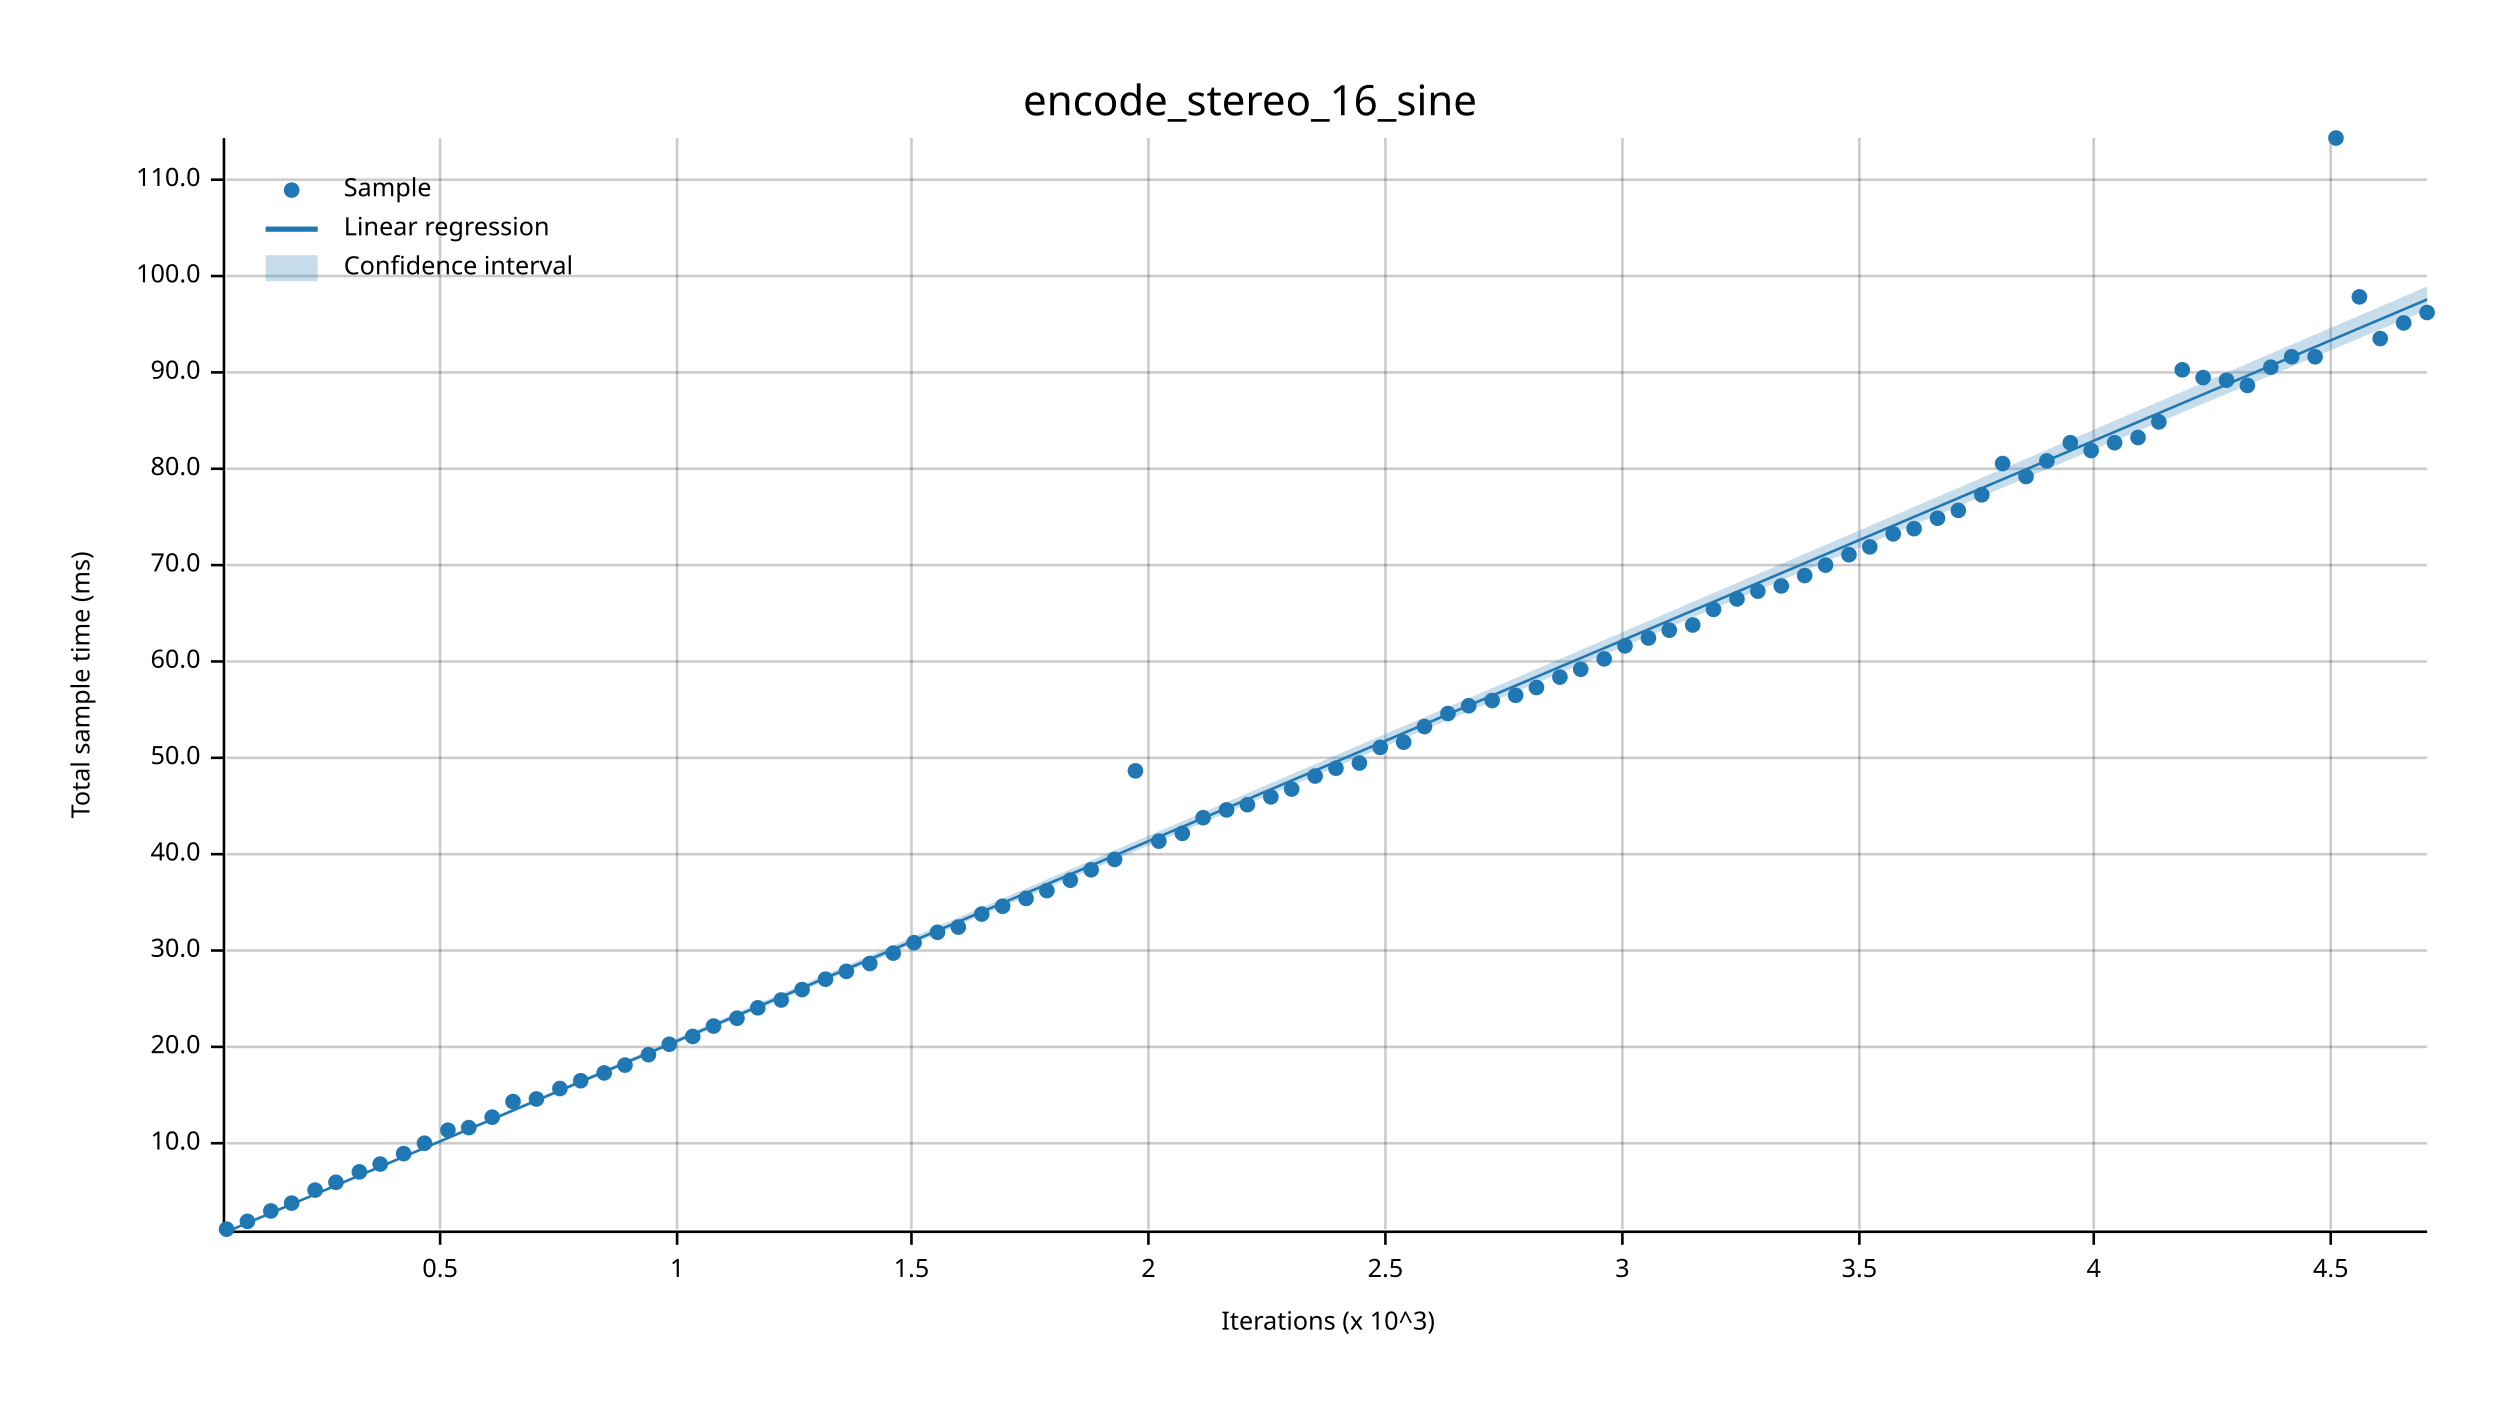
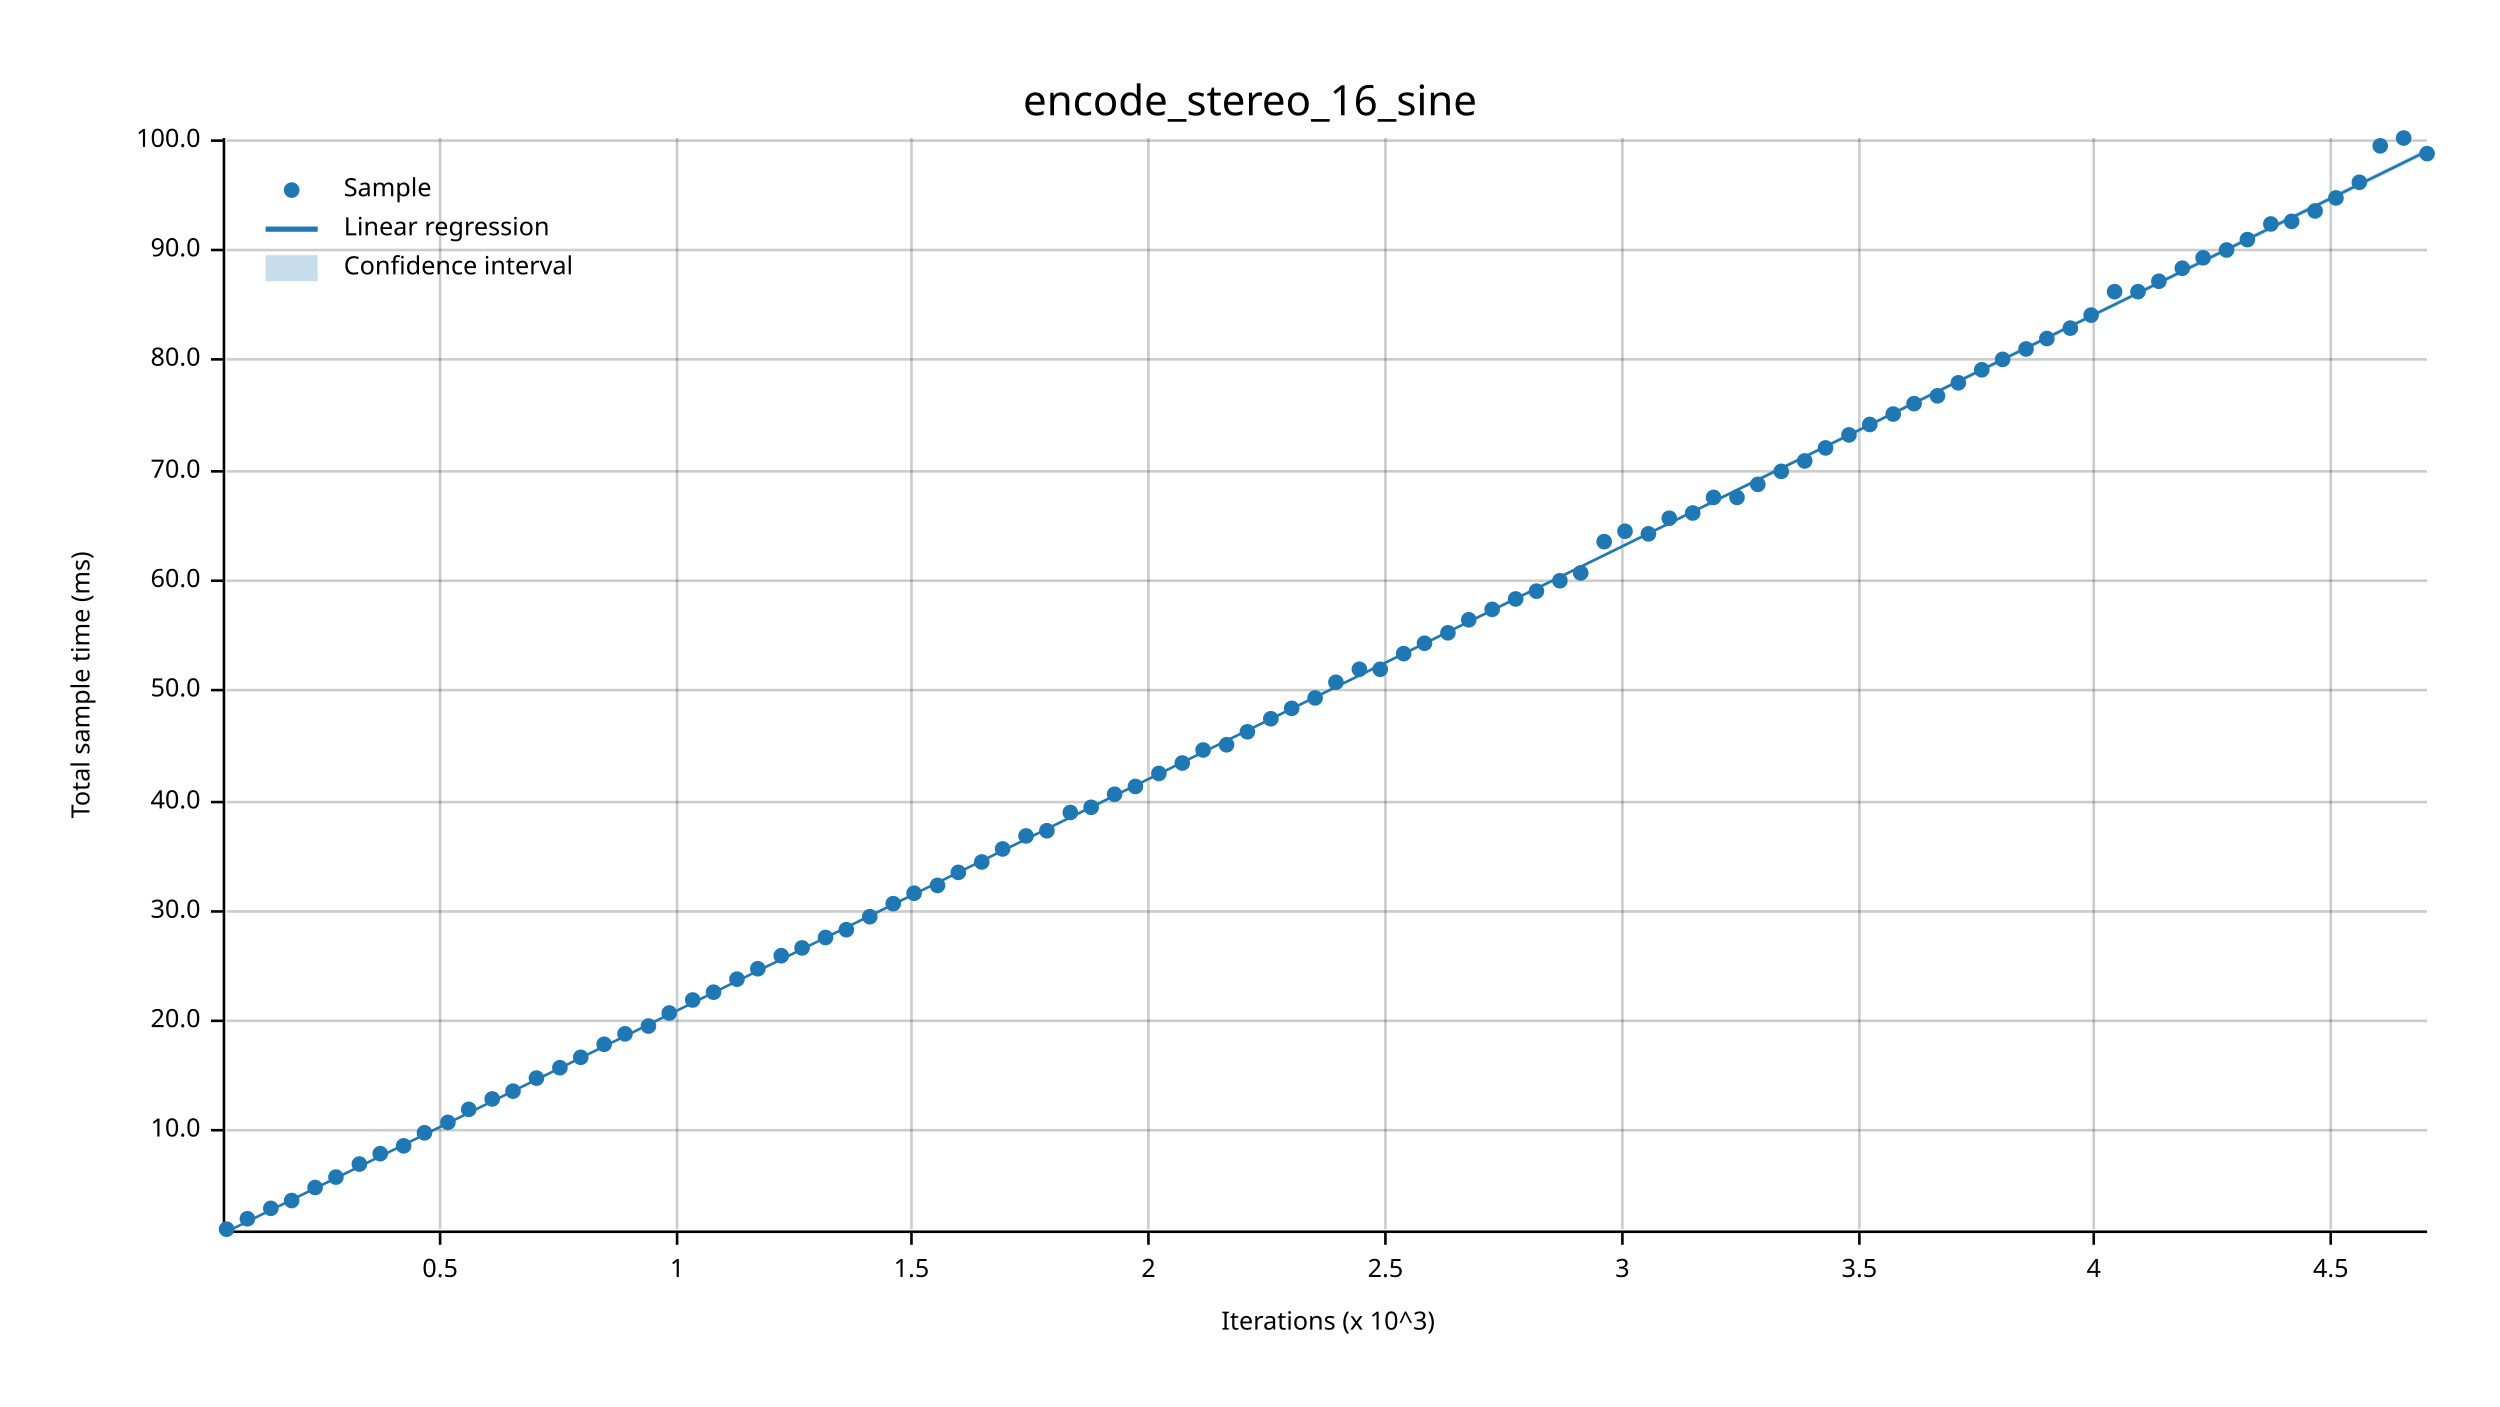
<svg xmlns="http://www.w3.org/2000/svg" width="960" height="540" viewBox="0 0 960 540">
  <text x="480" y="32" dy="0.76em" text-anchor="middle" font-family="sans-serif" font-size="16.129" opacity="1" fill="#000000">
encode_stereo_16_sine
</text>
  <text x="27" y="263" dy="0.76em" text-anchor="middle" font-family="sans-serif" font-size="9.677" opacity="1" fill="#000000" transform="rotate(270, 27, 263)">
Total sample time (ms)
</text>
  <text x="510" y="513" dy="-0.5ex" text-anchor="middle" font-family="sans-serif" font-size="9.677" opacity="1" fill="#000000">
Iterations (x 10^3)
</text>
  <line opacity="0.2" stroke="#000000" stroke-width="1" x1="169" y1="472" x2="169" y2="53" />
  <line opacity="0.2" stroke="#000000" stroke-width="1" x1="260" y1="472" x2="260" y2="53" />
  <line opacity="0.2" stroke="#000000" stroke-width="1" x1="350" y1="472" x2="350" y2="53" />
  <line opacity="0.2" stroke="#000000" stroke-width="1" x1="441" y1="472" x2="441" y2="53" />
  <line opacity="0.2" stroke="#000000" stroke-width="1" x1="532" y1="472" x2="532" y2="53" />
  <line opacity="0.2" stroke="#000000" stroke-width="1" x1="623" y1="472" x2="623" y2="53" />
  <line opacity="0.2" stroke="#000000" stroke-width="1" x1="714" y1="472" x2="714" y2="53" />
  <line opacity="0.2" stroke="#000000" stroke-width="1" x1="804" y1="472" x2="804" y2="53" />
  <line opacity="0.2" stroke="#000000" stroke-width="1" x1="895" y1="472" x2="895" y2="53" />
-   <line opacity="0.2" stroke="#000000" stroke-width="1" x1="87" y1="439" x2="932" y2="439" />
-   <line opacity="0.2" stroke="#000000" stroke-width="1" x1="87" y1="402" x2="932" y2="402" />
-   <line opacity="0.2" stroke="#000000" stroke-width="1" x1="87" y1="365" x2="932" y2="365" />
-   <line opacity="0.2" stroke="#000000" stroke-width="1" x1="87" y1="328" x2="932" y2="328" />
-   <line opacity="0.2" stroke="#000000" stroke-width="1" x1="87" y1="291" x2="932" y2="291" />
-   <line opacity="0.2" stroke="#000000" stroke-width="1" x1="87" y1="254" x2="932" y2="254" />
-   <line opacity="0.2" stroke="#000000" stroke-width="1" x1="87" y1="217" x2="932" y2="217" />
-   <line opacity="0.2" stroke="#000000" stroke-width="1" x1="87" y1="180" x2="932" y2="180" />
-   <line opacity="0.2" stroke="#000000" stroke-width="1" x1="87" y1="143" x2="932" y2="143" />
-   <line opacity="0.2" stroke="#000000" stroke-width="1" x1="87" y1="106" x2="932" y2="106" />
-   <line opacity="0.2" stroke="#000000" stroke-width="1" x1="87" y1="69" x2="932" y2="69" />
+   <line opacity="0.2" stroke="#000000" stroke-width="1" x1="87" y1="434" x2="932" y2="434" />
+   <line opacity="0.2" stroke="#000000" stroke-width="1" x1="87" y1="392" x2="932" y2="392" />
+   <line opacity="0.2" stroke="#000000" stroke-width="1" x1="87" y1="350" x2="932" y2="350" />
+   <line opacity="0.2" stroke="#000000" stroke-width="1" x1="87" y1="308" x2="932" y2="308" />
+   <line opacity="0.2" stroke="#000000" stroke-width="1" x1="87" y1="265" x2="932" y2="265" />
+   <line opacity="0.2" stroke="#000000" stroke-width="1" x1="87" y1="223" x2="932" y2="223" />
+   <line opacity="0.2" stroke="#000000" stroke-width="1" x1="87" y1="181" x2="932" y2="181" />
+   <line opacity="0.2" stroke="#000000" stroke-width="1" x1="87" y1="138" x2="932" y2="138" />
+   <line opacity="0.2" stroke="#000000" stroke-width="1" x1="87" y1="96" x2="932" y2="96" />
+   <line opacity="0.2" stroke="#000000" stroke-width="1" x1="87" y1="54" x2="932" y2="54" />
  <polyline fill="none" opacity="1" stroke="#000000" stroke-width="1" points="86,53 86,472 " />
-   <text x="77" y="439" dy="0.5ex" text-anchor="end" font-family="sans-serif" font-size="9.677" opacity="1" fill="#000000">
+   <text x="77" y="434" dy="0.5ex" text-anchor="end" font-family="sans-serif" font-size="9.677" opacity="1" fill="#000000">
10.0
</text>
-   <polyline fill="none" opacity="1" stroke="#000000" stroke-width="1" points="81,439 86,439 " />
-   <text x="77" y="402" dy="0.5ex" text-anchor="end" font-family="sans-serif" font-size="9.677" opacity="1" fill="#000000">
+   <polyline fill="none" opacity="1" stroke="#000000" stroke-width="1" points="81,434 86,434 " />
+   <text x="77" y="392" dy="0.5ex" text-anchor="end" font-family="sans-serif" font-size="9.677" opacity="1" fill="#000000">
20.0
</text>
-   <polyline fill="none" opacity="1" stroke="#000000" stroke-width="1" points="81,402 86,402 " />
-   <text x="77" y="365" dy="0.5ex" text-anchor="end" font-family="sans-serif" font-size="9.677" opacity="1" fill="#000000">
+   <polyline fill="none" opacity="1" stroke="#000000" stroke-width="1" points="81,392 86,392 " />
+   <text x="77" y="350" dy="0.5ex" text-anchor="end" font-family="sans-serif" font-size="9.677" opacity="1" fill="#000000">
30.0
</text>
-   <polyline fill="none" opacity="1" stroke="#000000" stroke-width="1" points="81,365 86,365 " />
-   <text x="77" y="328" dy="0.5ex" text-anchor="end" font-family="sans-serif" font-size="9.677" opacity="1" fill="#000000">
+   <polyline fill="none" opacity="1" stroke="#000000" stroke-width="1" points="81,350 86,350 " />
+   <text x="77" y="308" dy="0.5ex" text-anchor="end" font-family="sans-serif" font-size="9.677" opacity="1" fill="#000000">
40.0
</text>
-   <polyline fill="none" opacity="1" stroke="#000000" stroke-width="1" points="81,328 86,328 " />
-   <text x="77" y="291" dy="0.5ex" text-anchor="end" font-family="sans-serif" font-size="9.677" opacity="1" fill="#000000">
+   <polyline fill="none" opacity="1" stroke="#000000" stroke-width="1" points="81,308 86,308 " />
+   <text x="77" y="265" dy="0.5ex" text-anchor="end" font-family="sans-serif" font-size="9.677" opacity="1" fill="#000000">
50.0
</text>
-   <polyline fill="none" opacity="1" stroke="#000000" stroke-width="1" points="81,291 86,291 " />
-   <text x="77" y="254" dy="0.5ex" text-anchor="end" font-family="sans-serif" font-size="9.677" opacity="1" fill="#000000">
+   <polyline fill="none" opacity="1" stroke="#000000" stroke-width="1" points="81,265 86,265 " />
+   <text x="77" y="223" dy="0.5ex" text-anchor="end" font-family="sans-serif" font-size="9.677" opacity="1" fill="#000000">
60.0
</text>
-   <polyline fill="none" opacity="1" stroke="#000000" stroke-width="1" points="81,254 86,254 " />
-   <text x="77" y="217" dy="0.5ex" text-anchor="end" font-family="sans-serif" font-size="9.677" opacity="1" fill="#000000">
+   <polyline fill="none" opacity="1" stroke="#000000" stroke-width="1" points="81,223 86,223 " />
+   <text x="77" y="181" dy="0.5ex" text-anchor="end" font-family="sans-serif" font-size="9.677" opacity="1" fill="#000000">
70.0
</text>
-   <polyline fill="none" opacity="1" stroke="#000000" stroke-width="1" points="81,217 86,217 " />
-   <text x="77" y="180" dy="0.5ex" text-anchor="end" font-family="sans-serif" font-size="9.677" opacity="1" fill="#000000">
+   <polyline fill="none" opacity="1" stroke="#000000" stroke-width="1" points="81,181 86,181 " />
+   <text x="77" y="138" dy="0.5ex" text-anchor="end" font-family="sans-serif" font-size="9.677" opacity="1" fill="#000000">
80.0
</text>
-   <polyline fill="none" opacity="1" stroke="#000000" stroke-width="1" points="81,180 86,180 " />
-   <text x="77" y="143" dy="0.5ex" text-anchor="end" font-family="sans-serif" font-size="9.677" opacity="1" fill="#000000">
+   <polyline fill="none" opacity="1" stroke="#000000" stroke-width="1" points="81,138 86,138 " />
+   <text x="77" y="96" dy="0.5ex" text-anchor="end" font-family="sans-serif" font-size="9.677" opacity="1" fill="#000000">
90.0
</text>
-   <polyline fill="none" opacity="1" stroke="#000000" stroke-width="1" points="81,143 86,143 " />
-   <text x="77" y="106" dy="0.5ex" text-anchor="end" font-family="sans-serif" font-size="9.677" opacity="1" fill="#000000">
+   <polyline fill="none" opacity="1" stroke="#000000" stroke-width="1" points="81,96 86,96 " />
+   <text x="77" y="54" dy="0.5ex" text-anchor="end" font-family="sans-serif" font-size="9.677" opacity="1" fill="#000000">
100.0
</text>
-   <polyline fill="none" opacity="1" stroke="#000000" stroke-width="1" points="81,106 86,106 " />
-   <text x="77" y="69" dy="0.5ex" text-anchor="end" font-family="sans-serif" font-size="9.677" opacity="1" fill="#000000">
- 110.0
- </text>
-   <polyline fill="none" opacity="1" stroke="#000000" stroke-width="1" points="81,69 86,69 " />
+   <polyline fill="none" opacity="1" stroke="#000000" stroke-width="1" points="81,54 86,54 " />
  <polyline fill="none" opacity="1" stroke="#000000" stroke-width="1" points="87,473 932,473 " />
  <text x="169" y="483" dy="0.76em" text-anchor="middle" font-family="sans-serif" font-size="9.677" opacity="1" fill="#000000">
0.5
</text>
  <polyline fill="none" opacity="1" stroke="#000000" stroke-width="1" points="169,473 169,478 " />
  <text x="260" y="483" dy="0.76em" text-anchor="middle" font-family="sans-serif" font-size="9.677" opacity="1" fill="#000000">
1
</text>
  <polyline fill="none" opacity="1" stroke="#000000" stroke-width="1" points="260,473 260,478 " />
  <text x="350" y="483" dy="0.76em" text-anchor="middle" font-family="sans-serif" font-size="9.677" opacity="1" fill="#000000">
1.5
</text>
  <polyline fill="none" opacity="1" stroke="#000000" stroke-width="1" points="350,473 350,478 " />
  <text x="441" y="483" dy="0.76em" text-anchor="middle" font-family="sans-serif" font-size="9.677" opacity="1" fill="#000000">
2
</text>
  <polyline fill="none" opacity="1" stroke="#000000" stroke-width="1" points="441,473 441,478 " />
  <text x="532" y="483" dy="0.76em" text-anchor="middle" font-family="sans-serif" font-size="9.677" opacity="1" fill="#000000">
2.5
</text>
  <polyline fill="none" opacity="1" stroke="#000000" stroke-width="1" points="532,473 532,478 " />
  <text x="623" y="483" dy="0.76em" text-anchor="middle" font-family="sans-serif" font-size="9.677" opacity="1" fill="#000000">
3
</text>
  <polyline fill="none" opacity="1" stroke="#000000" stroke-width="1" points="623,473 623,478 " />
  <text x="714" y="483" dy="0.76em" text-anchor="middle" font-family="sans-serif" font-size="9.677" opacity="1" fill="#000000">
3.5
</text>
  <polyline fill="none" opacity="1" stroke="#000000" stroke-width="1" points="714,473 714,478 " />
  <text x="804" y="483" dy="0.76em" text-anchor="middle" font-family="sans-serif" font-size="9.677" opacity="1" fill="#000000">
4
</text>
  <polyline fill="none" opacity="1" stroke="#000000" stroke-width="1" points="804,473 804,478 " />
  <text x="895" y="483" dy="0.76em" text-anchor="middle" font-family="sans-serif" font-size="9.677" opacity="1" fill="#000000">
4.5
</text>
  <polyline fill="none" opacity="1" stroke="#000000" stroke-width="1" points="895,473 895,478 " />
  <circle cx="87" cy="472" r="3" opacity="1" fill="#1F78B4" stroke="none" stroke-width="1" />
-   <circle cx="95" cy="469" r="3" opacity="1" fill="#1F78B4" stroke="none" stroke-width="1" />
-   <circle cx="104" cy="465" r="3" opacity="1" fill="#1F78B4" stroke="none" stroke-width="1" />
-   <circle cx="112" cy="462" r="3" opacity="1" fill="#1F78B4" stroke="none" stroke-width="1" />
-   <circle cx="121" cy="457" r="3" opacity="1" fill="#1F78B4" stroke="none" stroke-width="1" />
-   <circle cx="129" cy="454" r="3" opacity="1" fill="#1F78B4" stroke="none" stroke-width="1" />
-   <circle cx="138" cy="450" r="3" opacity="1" fill="#1F78B4" stroke="none" stroke-width="1" />
-   <circle cx="146" cy="447" r="3" opacity="1" fill="#1F78B4" stroke="none" stroke-width="1" />
-   <circle cx="155" cy="443" r="3" opacity="1" fill="#1F78B4" stroke="none" stroke-width="1" />
-   <circle cx="163" cy="439" r="3" opacity="1" fill="#1F78B4" stroke="none" stroke-width="1" />
-   <circle cx="172" cy="434" r="3" opacity="1" fill="#1F78B4" stroke="none" stroke-width="1" />
-   <circle cx="180" cy="433" r="3" opacity="1" fill="#1F78B4" stroke="none" stroke-width="1" />
-   <circle cx="189" cy="429" r="3" opacity="1" fill="#1F78B4" stroke="none" stroke-width="1" />
-   <circle cx="197" cy="423" r="3" opacity="1" fill="#1F78B4" stroke="none" stroke-width="1" />
-   <circle cx="206" cy="422" r="3" opacity="1" fill="#1F78B4" stroke="none" stroke-width="1" />
-   <circle cx="215" cy="418" r="3" opacity="1" fill="#1F78B4" stroke="none" stroke-width="1" />
-   <circle cx="223" cy="415" r="3" opacity="1" fill="#1F78B4" stroke="none" stroke-width="1" />
-   <circle cx="232" cy="412" r="3" opacity="1" fill="#1F78B4" stroke="none" stroke-width="1" />
-   <circle cx="240" cy="409" r="3" opacity="1" fill="#1F78B4" stroke="none" stroke-width="1" />
-   <circle cx="249" cy="405" r="3" opacity="1" fill="#1F78B4" stroke="none" stroke-width="1" />
-   <circle cx="257" cy="401" r="3" opacity="1" fill="#1F78B4" stroke="none" stroke-width="1" />
-   <circle cx="266" cy="398" r="3" opacity="1" fill="#1F78B4" stroke="none" stroke-width="1" />
-   <circle cx="274" cy="394" r="3" opacity="1" fill="#1F78B4" stroke="none" stroke-width="1" />
-   <circle cx="283" cy="391" r="3" opacity="1" fill="#1F78B4" stroke="none" stroke-width="1" />
-   <circle cx="291" cy="387" r="3" opacity="1" fill="#1F78B4" stroke="none" stroke-width="1" />
-   <circle cx="300" cy="384" r="3" opacity="1" fill="#1F78B4" stroke="none" stroke-width="1" />
-   <circle cx="308" cy="380" r="3" opacity="1" fill="#1F78B4" stroke="none" stroke-width="1" />
-   <circle cx="317" cy="376" r="3" opacity="1" fill="#1F78B4" stroke="none" stroke-width="1" />
-   <circle cx="325" cy="373" r="3" opacity="1" fill="#1F78B4" stroke="none" stroke-width="1" />
-   <circle cx="334" cy="370" r="3" opacity="1" fill="#1F78B4" stroke="none" stroke-width="1" />
-   <circle cx="343" cy="366" r="3" opacity="1" fill="#1F78B4" stroke="none" stroke-width="1" />
-   <circle cx="351" cy="362" r="3" opacity="1" fill="#1F78B4" stroke="none" stroke-width="1" />
-   <circle cx="360" cy="358" r="3" opacity="1" fill="#1F78B4" stroke="none" stroke-width="1" />
-   <circle cx="368" cy="356" r="3" opacity="1" fill="#1F78B4" stroke="none" stroke-width="1" />
-   <circle cx="377" cy="351" r="3" opacity="1" fill="#1F78B4" stroke="none" stroke-width="1" />
-   <circle cx="385" cy="348" r="3" opacity="1" fill="#1F78B4" stroke="none" stroke-width="1" />
-   <circle cx="394" cy="345" r="3" opacity="1" fill="#1F78B4" stroke="none" stroke-width="1" />
-   <circle cx="402" cy="342" r="3" opacity="1" fill="#1F78B4" stroke="none" stroke-width="1" />
-   <circle cx="411" cy="338" r="3" opacity="1" fill="#1F78B4" stroke="none" stroke-width="1" />
-   <circle cx="419" cy="334" r="3" opacity="1" fill="#1F78B4" stroke="none" stroke-width="1" />
-   <circle cx="428" cy="330" r="3" opacity="1" fill="#1F78B4" stroke="none" stroke-width="1" />
-   <circle cx="436" cy="296" r="3" opacity="1" fill="#1F78B4" stroke="none" stroke-width="1" />
-   <circle cx="445" cy="323" r="3" opacity="1" fill="#1F78B4" stroke="none" stroke-width="1" />
-   <circle cx="454" cy="320" r="3" opacity="1" fill="#1F78B4" stroke="none" stroke-width="1" />
-   <circle cx="462" cy="314" r="3" opacity="1" fill="#1F78B4" stroke="none" stroke-width="1" />
-   <circle cx="471" cy="311" r="3" opacity="1" fill="#1F78B4" stroke="none" stroke-width="1" />
-   <circle cx="479" cy="309" r="3" opacity="1" fill="#1F78B4" stroke="none" stroke-width="1" />
-   <circle cx="488" cy="306" r="3" opacity="1" fill="#1F78B4" stroke="none" stroke-width="1" />
-   <circle cx="496" cy="303" r="3" opacity="1" fill="#1F78B4" stroke="none" stroke-width="1" />
-   <circle cx="505" cy="298" r="3" opacity="1" fill="#1F78B4" stroke="none" stroke-width="1" />
-   <circle cx="513" cy="295" r="3" opacity="1" fill="#1F78B4" stroke="none" stroke-width="1" />
-   <circle cx="522" cy="293" r="3" opacity="1" fill="#1F78B4" stroke="none" stroke-width="1" />
-   <circle cx="530" cy="287" r="3" opacity="1" fill="#1F78B4" stroke="none" stroke-width="1" />
-   <circle cx="539" cy="285" r="3" opacity="1" fill="#1F78B4" stroke="none" stroke-width="1" />
-   <circle cx="547" cy="279" r="3" opacity="1" fill="#1F78B4" stroke="none" stroke-width="1" />
-   <circle cx="556" cy="274" r="3" opacity="1" fill="#1F78B4" stroke="none" stroke-width="1" />
-   <circle cx="564" cy="271" r="3" opacity="1" fill="#1F78B4" stroke="none" stroke-width="1" />
-   <circle cx="573" cy="269" r="3" opacity="1" fill="#1F78B4" stroke="none" stroke-width="1" />
-   <circle cx="582" cy="267" r="3" opacity="1" fill="#1F78B4" stroke="none" stroke-width="1" />
-   <circle cx="590" cy="264" r="3" opacity="1" fill="#1F78B4" stroke="none" stroke-width="1" />
-   <circle cx="599" cy="260" r="3" opacity="1" fill="#1F78B4" stroke="none" stroke-width="1" />
-   <circle cx="607" cy="257" r="3" opacity="1" fill="#1F78B4" stroke="none" stroke-width="1" />
-   <circle cx="616" cy="253" r="3" opacity="1" fill="#1F78B4" stroke="none" stroke-width="1" />
-   <circle cx="624" cy="248" r="3" opacity="1" fill="#1F78B4" stroke="none" stroke-width="1" />
-   <circle cx="633" cy="245" r="3" opacity="1" fill="#1F78B4" stroke="none" stroke-width="1" />
-   <circle cx="641" cy="242" r="3" opacity="1" fill="#1F78B4" stroke="none" stroke-width="1" />
-   <circle cx="650" cy="240" r="3" opacity="1" fill="#1F78B4" stroke="none" stroke-width="1" />
-   <circle cx="658" cy="234" r="3" opacity="1" fill="#1F78B4" stroke="none" stroke-width="1" />
-   <circle cx="667" cy="230" r="3" opacity="1" fill="#1F78B4" stroke="none" stroke-width="1" />
-   <circle cx="675" cy="227" r="3" opacity="1" fill="#1F78B4" stroke="none" stroke-width="1" />
-   <circle cx="684" cy="225" r="3" opacity="1" fill="#1F78B4" stroke="none" stroke-width="1" />
-   <circle cx="693" cy="221" r="3" opacity="1" fill="#1F78B4" stroke="none" stroke-width="1" />
-   <circle cx="701" cy="217" r="3" opacity="1" fill="#1F78B4" stroke="none" stroke-width="1" />
-   <circle cx="710" cy="213" r="3" opacity="1" fill="#1F78B4" stroke="none" stroke-width="1" />
-   <circle cx="718" cy="210" r="3" opacity="1" fill="#1F78B4" stroke="none" stroke-width="1" />
-   <circle cx="727" cy="205" r="3" opacity="1" fill="#1F78B4" stroke="none" stroke-width="1" />
-   <circle cx="735" cy="203" r="3" opacity="1" fill="#1F78B4" stroke="none" stroke-width="1" />
-   <circle cx="744" cy="199" r="3" opacity="1" fill="#1F78B4" stroke="none" stroke-width="1" />
-   <circle cx="752" cy="196" r="3" opacity="1" fill="#1F78B4" stroke="none" stroke-width="1" />
-   <circle cx="761" cy="190" r="3" opacity="1" fill="#1F78B4" stroke="none" stroke-width="1" />
-   <circle cx="769" cy="178" r="3" opacity="1" fill="#1F78B4" stroke="none" stroke-width="1" />
-   <circle cx="778" cy="183" r="3" opacity="1" fill="#1F78B4" stroke="none" stroke-width="1" />
-   <circle cx="786" cy="177" r="3" opacity="1" fill="#1F78B4" stroke="none" stroke-width="1" />
-   <circle cx="795" cy="170" r="3" opacity="1" fill="#1F78B4" stroke="none" stroke-width="1" />
-   <circle cx="803" cy="173" r="3" opacity="1" fill="#1F78B4" stroke="none" stroke-width="1" />
-   <circle cx="812" cy="170" r="3" opacity="1" fill="#1F78B4" stroke="none" stroke-width="1" />
-   <circle cx="821" cy="168" r="3" opacity="1" fill="#1F78B4" stroke="none" stroke-width="1" />
-   <circle cx="829" cy="162" r="3" opacity="1" fill="#1F78B4" stroke="none" stroke-width="1" />
-   <circle cx="838" cy="142" r="3" opacity="1" fill="#1F78B4" stroke="none" stroke-width="1" />
-   <circle cx="846" cy="145" r="3" opacity="1" fill="#1F78B4" stroke="none" stroke-width="1" />
-   <circle cx="855" cy="146" r="3" opacity="1" fill="#1F78B4" stroke="none" stroke-width="1" />
-   <circle cx="863" cy="148" r="3" opacity="1" fill="#1F78B4" stroke="none" stroke-width="1" />
-   <circle cx="872" cy="141" r="3" opacity="1" fill="#1F78B4" stroke="none" stroke-width="1" />
-   <circle cx="880" cy="137" r="3" opacity="1" fill="#1F78B4" stroke="none" stroke-width="1" />
-   <circle cx="889" cy="137" r="3" opacity="1" fill="#1F78B4" stroke="none" stroke-width="1" />
-   <circle cx="897" cy="53" r="3" opacity="1" fill="#1F78B4" stroke="none" stroke-width="1" />
-   <circle cx="906" cy="114" r="3" opacity="1" fill="#1F78B4" stroke="none" stroke-width="1" />
-   <circle cx="914" cy="130" r="3" opacity="1" fill="#1F78B4" stroke="none" stroke-width="1" />
-   <circle cx="923" cy="124" r="3" opacity="1" fill="#1F78B4" stroke="none" stroke-width="1" />
-   <circle cx="932" cy="120" r="3" opacity="1" fill="#1F78B4" stroke="none" stroke-width="1" />
-   <polyline fill="none" opacity="1" stroke="#1F78B4" stroke-width="1" points="87,473 932,115 " />
-   <polygon opacity="0.25" fill="#1F78B4" points="87,473 932,119 932,110 " />
+   <circle cx="95" cy="468" r="3" opacity="1" fill="#1F78B4" stroke="none" stroke-width="1" />
+   <circle cx="104" cy="464" r="3" opacity="1" fill="#1F78B4" stroke="none" stroke-width="1" />
+   <circle cx="112" cy="461" r="3" opacity="1" fill="#1F78B4" stroke="none" stroke-width="1" />
+   <circle cx="121" cy="456" r="3" opacity="1" fill="#1F78B4" stroke="none" stroke-width="1" />
+   <circle cx="129" cy="452" r="3" opacity="1" fill="#1F78B4" stroke="none" stroke-width="1" />
+   <circle cx="138" cy="447" r="3" opacity="1" fill="#1F78B4" stroke="none" stroke-width="1" />
+   <circle cx="146" cy="443" r="3" opacity="1" fill="#1F78B4" stroke="none" stroke-width="1" />
+   <circle cx="155" cy="440" r="3" opacity="1" fill="#1F78B4" stroke="none" stroke-width="1" />
+   <circle cx="163" cy="435" r="3" opacity="1" fill="#1F78B4" stroke="none" stroke-width="1" />
+   <circle cx="172" cy="431" r="3" opacity="1" fill="#1F78B4" stroke="none" stroke-width="1" />
+   <circle cx="180" cy="426" r="3" opacity="1" fill="#1F78B4" stroke="none" stroke-width="1" />
+   <circle cx="189" cy="422" r="3" opacity="1" fill="#1F78B4" stroke="none" stroke-width="1" />
+   <circle cx="197" cy="419" r="3" opacity="1" fill="#1F78B4" stroke="none" stroke-width="1" />
+   <circle cx="206" cy="414" r="3" opacity="1" fill="#1F78B4" stroke="none" stroke-width="1" />
+   <circle cx="215" cy="410" r="3" opacity="1" fill="#1F78B4" stroke="none" stroke-width="1" />
+   <circle cx="223" cy="406" r="3" opacity="1" fill="#1F78B4" stroke="none" stroke-width="1" />
+   <circle cx="232" cy="401" r="3" opacity="1" fill="#1F78B4" stroke="none" stroke-width="1" />
+   <circle cx="240" cy="397" r="3" opacity="1" fill="#1F78B4" stroke="none" stroke-width="1" />
+   <circle cx="249" cy="394" r="3" opacity="1" fill="#1F78B4" stroke="none" stroke-width="1" />
+   <circle cx="257" cy="389" r="3" opacity="1" fill="#1F78B4" stroke="none" stroke-width="1" />
+   <circle cx="266" cy="384" r="3" opacity="1" fill="#1F78B4" stroke="none" stroke-width="1" />
+   <circle cx="274" cy="381" r="3" opacity="1" fill="#1F78B4" stroke="none" stroke-width="1" />
+   <circle cx="283" cy="376" r="3" opacity="1" fill="#1F78B4" stroke="none" stroke-width="1" />
+   <circle cx="291" cy="372" r="3" opacity="1" fill="#1F78B4" stroke="none" stroke-width="1" />
+   <circle cx="300" cy="367" r="3" opacity="1" fill="#1F78B4" stroke="none" stroke-width="1" />
+   <circle cx="308" cy="364" r="3" opacity="1" fill="#1F78B4" stroke="none" stroke-width="1" />
+   <circle cx="317" cy="360" r="3" opacity="1" fill="#1F78B4" stroke="none" stroke-width="1" />
+   <circle cx="325" cy="357" r="3" opacity="1" fill="#1F78B4" stroke="none" stroke-width="1" />
+   <circle cx="334" cy="352" r="3" opacity="1" fill="#1F78B4" stroke="none" stroke-width="1" />
+   <circle cx="343" cy="347" r="3" opacity="1" fill="#1F78B4" stroke="none" stroke-width="1" />
+   <circle cx="351" cy="343" r="3" opacity="1" fill="#1F78B4" stroke="none" stroke-width="1" />
+   <circle cx="360" cy="340" r="3" opacity="1" fill="#1F78B4" stroke="none" stroke-width="1" />
+   <circle cx="368" cy="335" r="3" opacity="1" fill="#1F78B4" stroke="none" stroke-width="1" />
+   <circle cx="377" cy="331" r="3" opacity="1" fill="#1F78B4" stroke="none" stroke-width="1" />
+   <circle cx="385" cy="326" r="3" opacity="1" fill="#1F78B4" stroke="none" stroke-width="1" />
+   <circle cx="394" cy="321" r="3" opacity="1" fill="#1F78B4" stroke="none" stroke-width="1" />
+   <circle cx="402" cy="319" r="3" opacity="1" fill="#1F78B4" stroke="none" stroke-width="1" />
+   <circle cx="411" cy="312" r="3" opacity="1" fill="#1F78B4" stroke="none" stroke-width="1" />
+   <circle cx="419" cy="310" r="3" opacity="1" fill="#1F78B4" stroke="none" stroke-width="1" />
+   <circle cx="428" cy="305" r="3" opacity="1" fill="#1F78B4" stroke="none" stroke-width="1" />
+   <circle cx="436" cy="302" r="3" opacity="1" fill="#1F78B4" stroke="none" stroke-width="1" />
+   <circle cx="445" cy="297" r="3" opacity="1" fill="#1F78B4" stroke="none" stroke-width="1" />
+   <circle cx="454" cy="293" r="3" opacity="1" fill="#1F78B4" stroke="none" stroke-width="1" />
+   <circle cx="462" cy="288" r="3" opacity="1" fill="#1F78B4" stroke="none" stroke-width="1" />
+   <circle cx="471" cy="286" r="3" opacity="1" fill="#1F78B4" stroke="none" stroke-width="1" />
+   <circle cx="479" cy="281" r="3" opacity="1" fill="#1F78B4" stroke="none" stroke-width="1" />
+   <circle cx="488" cy="276" r="3" opacity="1" fill="#1F78B4" stroke="none" stroke-width="1" />
+   <circle cx="496" cy="272" r="3" opacity="1" fill="#1F78B4" stroke="none" stroke-width="1" />
+   <circle cx="505" cy="268" r="3" opacity="1" fill="#1F78B4" stroke="none" stroke-width="1" />
+   <circle cx="513" cy="262" r="3" opacity="1" fill="#1F78B4" stroke="none" stroke-width="1" />
+   <circle cx="522" cy="257" r="3" opacity="1" fill="#1F78B4" stroke="none" stroke-width="1" />
+   <circle cx="530" cy="257" r="3" opacity="1" fill="#1F78B4" stroke="none" stroke-width="1" />
+   <circle cx="539" cy="251" r="3" opacity="1" fill="#1F78B4" stroke="none" stroke-width="1" />
+   <circle cx="547" cy="247" r="3" opacity="1" fill="#1F78B4" stroke="none" stroke-width="1" />
+   <circle cx="556" cy="243" r="3" opacity="1" fill="#1F78B4" stroke="none" stroke-width="1" />
+   <circle cx="564" cy="238" r="3" opacity="1" fill="#1F78B4" stroke="none" stroke-width="1" />
+   <circle cx="573" cy="234" r="3" opacity="1" fill="#1F78B4" stroke="none" stroke-width="1" />
+   <circle cx="582" cy="230" r="3" opacity="1" fill="#1F78B4" stroke="none" stroke-width="1" />
+   <circle cx="590" cy="227" r="3" opacity="1" fill="#1F78B4" stroke="none" stroke-width="1" />
+   <circle cx="599" cy="223" r="3" opacity="1" fill="#1F78B4" stroke="none" stroke-width="1" />
+   <circle cx="607" cy="220" r="3" opacity="1" fill="#1F78B4" stroke="none" stroke-width="1" />
+   <circle cx="616" cy="208" r="3" opacity="1" fill="#1F78B4" stroke="none" stroke-width="1" />
+   <circle cx="624" cy="204" r="3" opacity="1" fill="#1F78B4" stroke="none" stroke-width="1" />
+   <circle cx="633" cy="205" r="3" opacity="1" fill="#1F78B4" stroke="none" stroke-width="1" />
+   <circle cx="641" cy="199" r="3" opacity="1" fill="#1F78B4" stroke="none" stroke-width="1" />
+   <circle cx="650" cy="197" r="3" opacity="1" fill="#1F78B4" stroke="none" stroke-width="1" />
+   <circle cx="658" cy="191" r="3" opacity="1" fill="#1F78B4" stroke="none" stroke-width="1" />
+   <circle cx="667" cy="191" r="3" opacity="1" fill="#1F78B4" stroke="none" stroke-width="1" />
+   <circle cx="675" cy="186" r="3" opacity="1" fill="#1F78B4" stroke="none" stroke-width="1" />
+   <circle cx="684" cy="181" r="3" opacity="1" fill="#1F78B4" stroke="none" stroke-width="1" />
+   <circle cx="693" cy="177" r="3" opacity="1" fill="#1F78B4" stroke="none" stroke-width="1" />
+   <circle cx="701" cy="172" r="3" opacity="1" fill="#1F78B4" stroke="none" stroke-width="1" />
+   <circle cx="710" cy="167" r="3" opacity="1" fill="#1F78B4" stroke="none" stroke-width="1" />
+   <circle cx="718" cy="163" r="3" opacity="1" fill="#1F78B4" stroke="none" stroke-width="1" />
+   <circle cx="727" cy="159" r="3" opacity="1" fill="#1F78B4" stroke="none" stroke-width="1" />
+   <circle cx="735" cy="155" r="3" opacity="1" fill="#1F78B4" stroke="none" stroke-width="1" />
+   <circle cx="744" cy="152" r="3" opacity="1" fill="#1F78B4" stroke="none" stroke-width="1" />
+   <circle cx="752" cy="147" r="3" opacity="1" fill="#1F78B4" stroke="none" stroke-width="1" />
+   <circle cx="761" cy="142" r="3" opacity="1" fill="#1F78B4" stroke="none" stroke-width="1" />
+   <circle cx="769" cy="138" r="3" opacity="1" fill="#1F78B4" stroke="none" stroke-width="1" />
+   <circle cx="778" cy="134" r="3" opacity="1" fill="#1F78B4" stroke="none" stroke-width="1" />
+   <circle cx="786" cy="130" r="3" opacity="1" fill="#1F78B4" stroke="none" stroke-width="1" />
+   <circle cx="795" cy="126" r="3" opacity="1" fill="#1F78B4" stroke="none" stroke-width="1" />
+   <circle cx="803" cy="121" r="3" opacity="1" fill="#1F78B4" stroke="none" stroke-width="1" />
+   <circle cx="812" cy="112" r="3" opacity="1" fill="#1F78B4" stroke="none" stroke-width="1" />
+   <circle cx="821" cy="112" r="3" opacity="1" fill="#1F78B4" stroke="none" stroke-width="1" />
+   <circle cx="829" cy="108" r="3" opacity="1" fill="#1F78B4" stroke="none" stroke-width="1" />
+   <circle cx="838" cy="103" r="3" opacity="1" fill="#1F78B4" stroke="none" stroke-width="1" />
+   <circle cx="846" cy="99" r="3" opacity="1" fill="#1F78B4" stroke="none" stroke-width="1" />
+   <circle cx="855" cy="96" r="3" opacity="1" fill="#1F78B4" stroke="none" stroke-width="1" />
+   <circle cx="863" cy="92" r="3" opacity="1" fill="#1F78B4" stroke="none" stroke-width="1" />
+   <circle cx="872" cy="86" r="3" opacity="1" fill="#1F78B4" stroke="none" stroke-width="1" />
+   <circle cx="880" cy="85" r="3" opacity="1" fill="#1F78B4" stroke="none" stroke-width="1" />
+   <circle cx="889" cy="81" r="3" opacity="1" fill="#1F78B4" stroke="none" stroke-width="1" />
+   <circle cx="897" cy="76" r="3" opacity="1" fill="#1F78B4" stroke="none" stroke-width="1" />
+   <circle cx="906" cy="70" r="3" opacity="1" fill="#1F78B4" stroke="none" stroke-width="1" />
+   <circle cx="914" cy="56" r="3" opacity="1" fill="#1F78B4" stroke="none" stroke-width="1" />
+   <circle cx="923" cy="53" r="3" opacity="1" fill="#1F78B4" stroke="none" stroke-width="1" />
+   <circle cx="932" cy="59" r="3" opacity="1" fill="#1F78B4" stroke="none" stroke-width="1" />
+   <polyline fill="none" opacity="1" stroke="#1F78B4" stroke-width="1" points="87,473 932,58 " />
+   <polygon opacity="0.25" fill="#1F78B4" points="87,473 932,59 932,57 " />
  <text x="132" y="68" dy="0.76em" text-anchor="start" font-family="sans-serif" font-size="9.677" opacity="1" fill="#000000">
Sample
</text>
  <text x="132" y="83" dy="0.76em" text-anchor="start" font-family="sans-serif" font-size="9.677" opacity="1" fill="#000000">
Linear regression
</text>
  <text x="132" y="98" dy="0.76em" text-anchor="start" font-family="sans-serif" font-size="9.677" opacity="1" fill="#000000">
Confidence interval
</text>
  <circle cx="112" cy="73" r="3" opacity="1" fill="#1F78B4" stroke="none" stroke-width="1" />
  <polyline fill="none" opacity="1" stroke="#1F78B4" stroke-width="2" points="102,88 122,88 " />
  <rect x="102" y="98" width="20" height="10" opacity="0.25" fill="#1F78B4" stroke="none" />
</svg>
